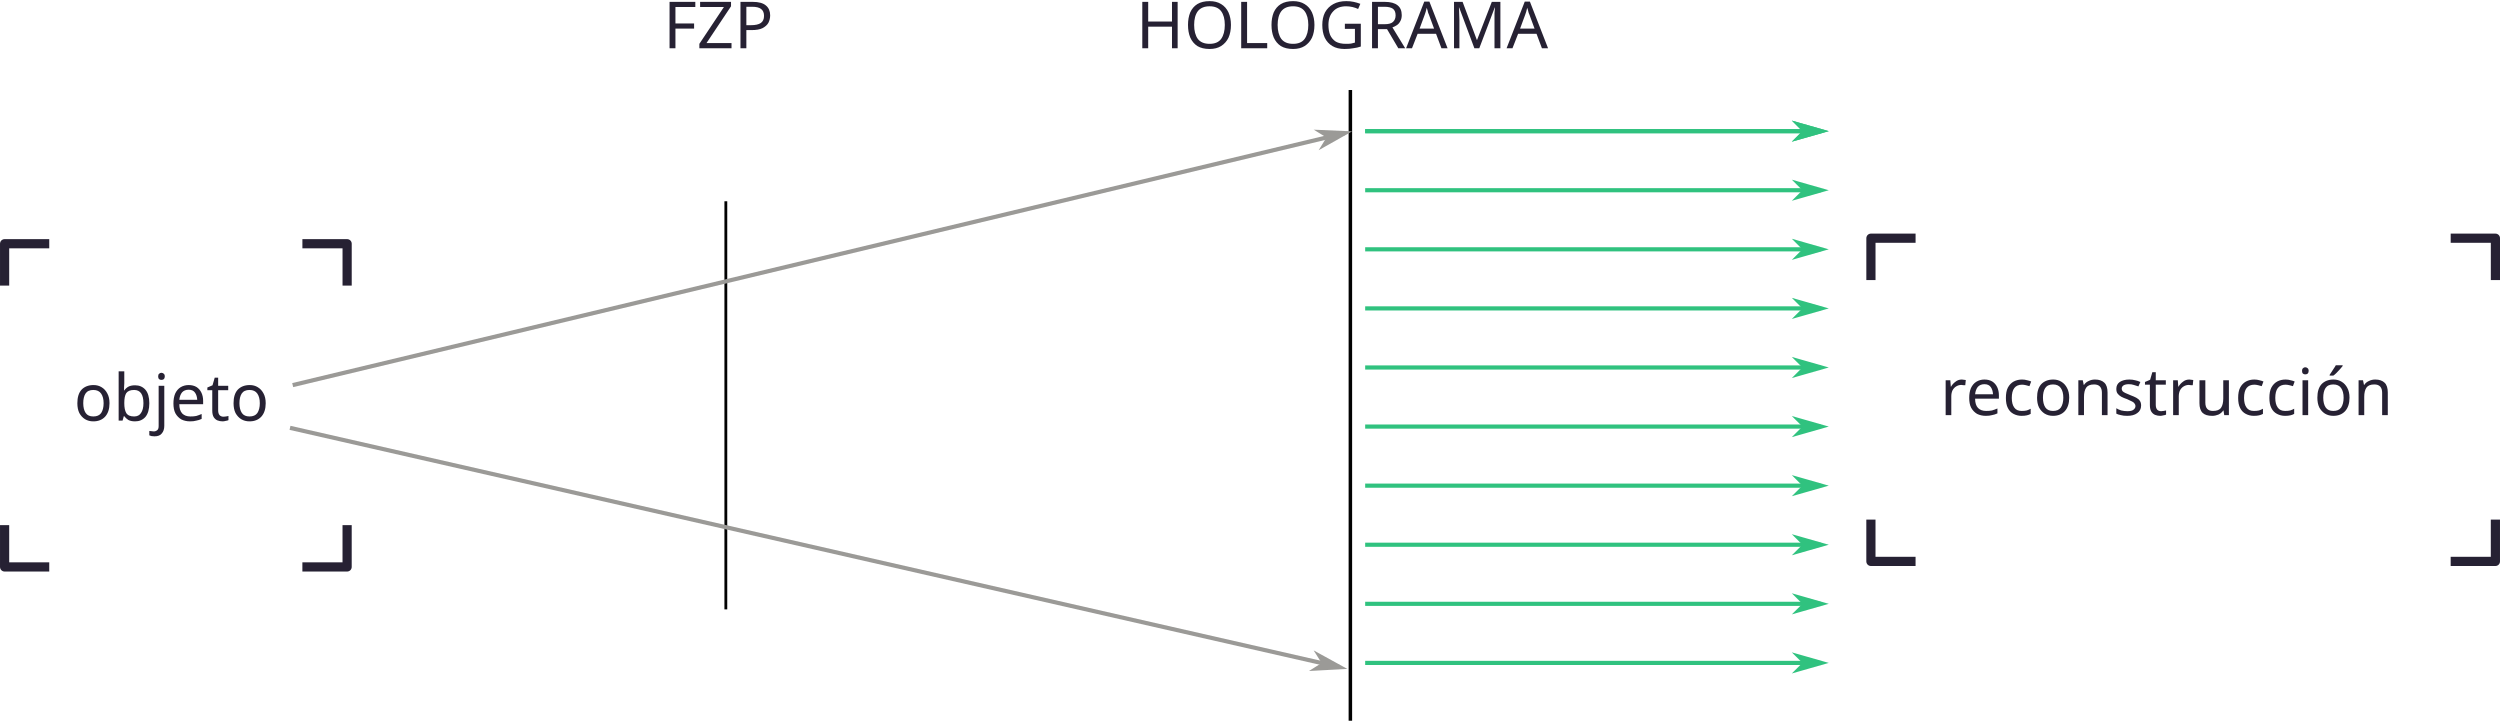
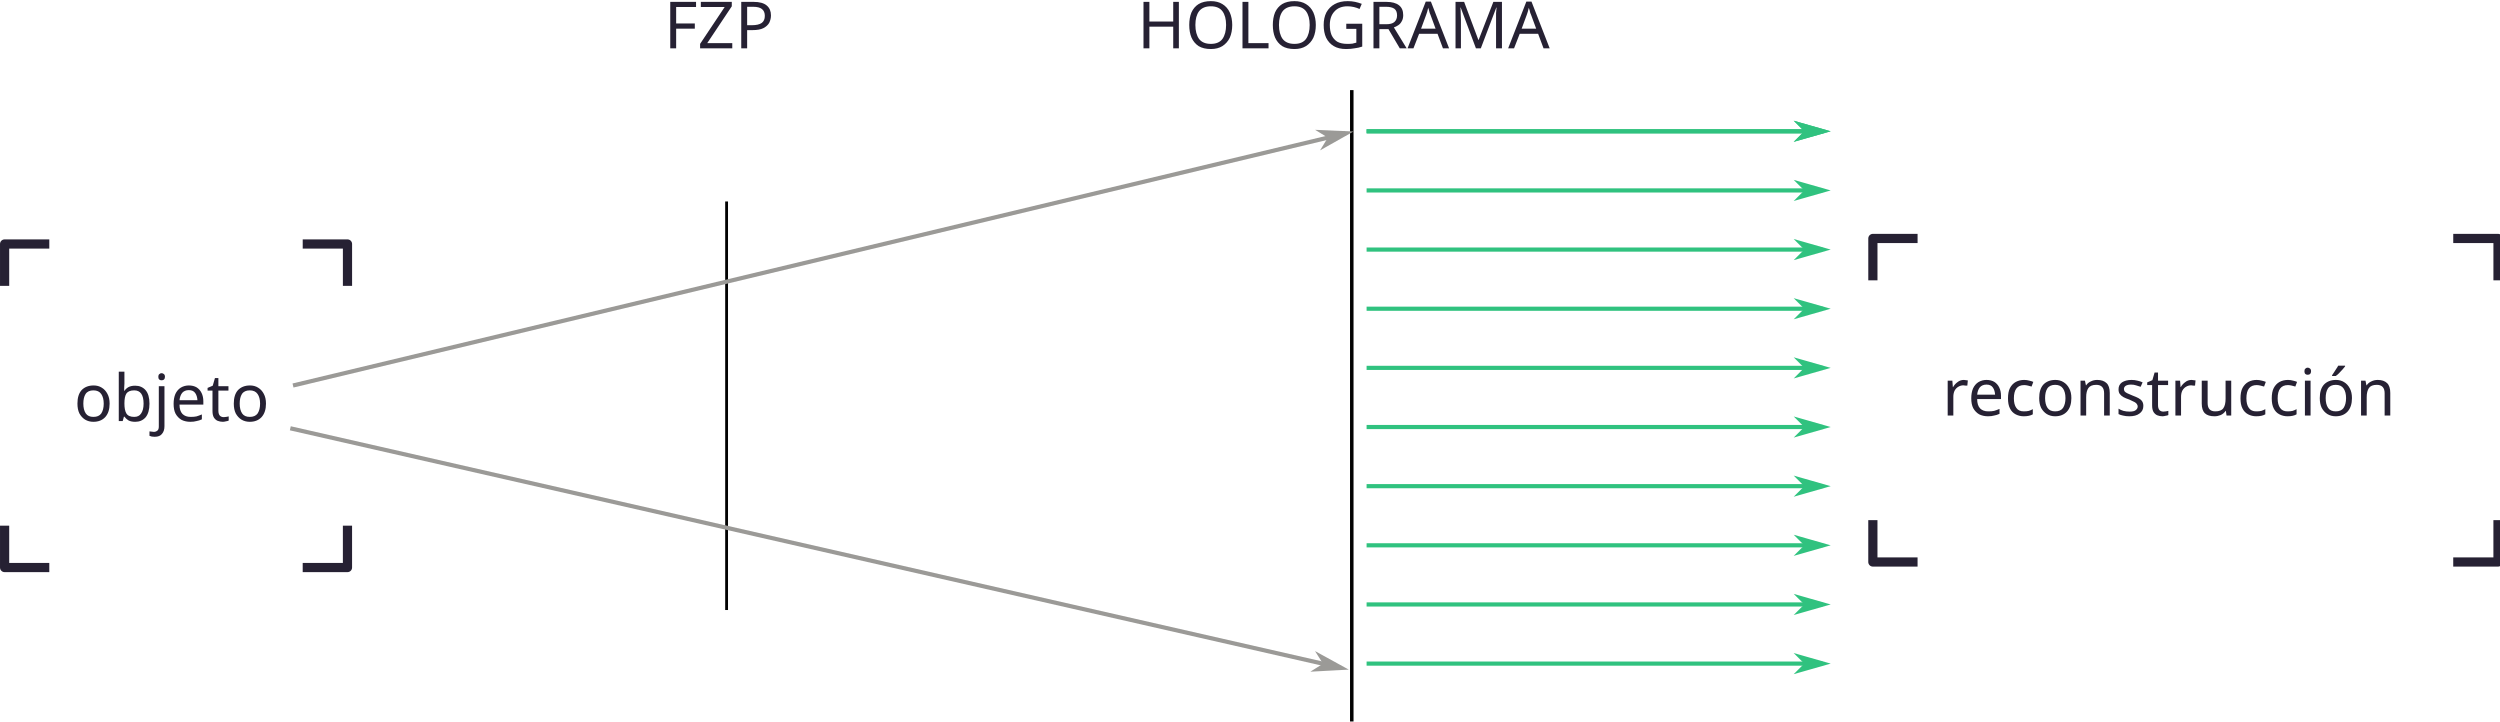
- <svg xmlns="http://www.w3.org/2000/svg" xmlns:xlink="http://www.w3.org/1999/xlink" width="159.184mm" height="45.891mm" viewBox="0 0 159.184 45.891" version="1.1" id="svg8">
+ <svg xmlns="http://www.w3.org/2000/svg" xmlns:xlink="http://www.w3.org/1999/xlink" width="159.018mm" height="45.891mm" viewBox="0 0 159.018 45.891" version="1.1" id="svg8">
  <defs id="defs2">
    <marker style="overflow:visible" id="marker93475" refX="0" refY="0" orient="auto">
      <path transform="matrix(-0.4,0,0,-0.4,-4,0)" style="fill:#2ec27e;fill-opacity:1;fill-rule:evenodd;stroke:#2ec27e;stroke-width:1pt;stroke-opacity:1" d="M 0,0 5,-5 -12.5,0 5,5 Z" id="path93473" />
    </marker>
    <marker orient="auto" refY="0" refX="0" id="Arrow1Mend" style="overflow:visible">
      <path id="path918" d="M 0,0 5,-5 -12.5,0 5,5 Z" style="fill:#9a9996;fill-opacity:1;fill-rule:evenodd;stroke:#9a9996;stroke-width:1pt;stroke-opacity:1" transform="matrix(-0.4,0,0,-0.4,-4,0)" />
    </marker>
    <marker orient="auto" refY="0" refX="0" id="marker1849" style="overflow:visible">
      <path id="path1847" d="M 0,0 5,-5 -12.5,0 5,5 Z" style="fill:#9a9996;fill-opacity:1;fill-rule:evenodd;stroke:#9a9996;stroke-width:1pt;stroke-opacity:1" transform="matrix(0.8,0,0,0.8,10,0)" />
    </marker>
    <marker orient="auto" refY="0" refX="0" id="marker1701" style="overflow:visible">
      <path id="path1699" d="M 0,0 5,-5 -12.5,0 5,5 Z" style="fill:#9a9996;fill-opacity:1;fill-rule:evenodd;stroke:#9a9996;stroke-width:1pt;stroke-opacity:1" transform="matrix(0.8,0,0,0.8,10,0)" />
    </marker>
    <marker orient="auto" refY="0" refX="0" id="marker1571" style="overflow:visible">
      <path id="path1569" d="M 0,0 5,-5 -12.5,0 5,5 Z" style="fill:#9a9996;fill-opacity:1;fill-rule:evenodd;stroke:#9a9996;stroke-width:1pt;stroke-opacity:1" transform="matrix(0.8,0,0,0.8,10,0)" />
    </marker>
    <marker orient="auto" refY="0" refX="0" id="marker1459" style="overflow:visible">
      <path id="path1457" d="M 0,0 5,-5 -12.5,0 5,5 Z" style="fill:#9a9996;fill-opacity:1;fill-rule:evenodd;stroke:#9a9996;stroke-width:1pt;stroke-opacity:1" transform="matrix(0.8,0,0,0.8,10,0)" />
    </marker>
    <marker orient="auto" refY="0" refX="0" id="marker1365" style="overflow:visible">
      <path id="path1363" d="M 0,0 5,-5 -12.5,0 5,5 Z" style="fill:#9a9996;fill-opacity:1;fill-rule:evenodd;stroke:#9a9996;stroke-width:1pt;stroke-opacity:1" transform="matrix(0.8,0,0,0.8,10,0)" />
    </marker>
    <marker orient="auto" refY="0" refX="0" id="marker1289" style="overflow:visible">
      <path id="path1287" d="M 0,0 5,-5 -12.5,0 5,5 Z" style="fill:#9a9996;fill-opacity:1;fill-rule:evenodd;stroke:#9a9996;stroke-width:1pt;stroke-opacity:1" transform="matrix(0.8,0,0,0.8,10,0)" />
    </marker>
    <marker orient="auto" refY="0" refX="0" id="marker1231" style="overflow:visible">
      <path id="path1229" d="M 0,0 5,-5 -12.5,0 5,5 Z" style="fill:#9a9996;fill-opacity:1;fill-rule:evenodd;stroke:#9a9996;stroke-width:1pt;stroke-opacity:1" transform="matrix(0.8,0,0,0.8,10,0)" />
    </marker>
    <marker orient="auto" refY="0" refX="0" id="Arrow1Lstart" style="overflow:visible">
      <path id="path909" d="M 0,0 5,-5 -12.5,0 5,5 Z" style="fill:#9a9996;fill-opacity:1;fill-rule:evenodd;stroke:#9a9996;stroke-width:1pt;stroke-opacity:1" transform="matrix(0.8,0,0,0.8,10,0)" />
    </marker>
    <marker orient="auto" refY="0" refX="0" id="Arrow1Lend" style="overflow:visible">
      <path id="path912" d="M 0,0 5,-5 -12.5,0 5,5 Z" style="fill:#9a9996;fill-opacity:1;fill-rule:evenodd;stroke:#9a9996;stroke-width:1pt;stroke-opacity:1" transform="matrix(-0.8,0,0,-0.8,-10,0)" />
    </marker>
    <marker orient="auto" refY="0" refX="0" id="Arrow1Mend-1" style="overflow:visible">
      <path id="path918-2" d="M 0,0 5,-5 -12.5,0 5,5 Z" style="fill:#9a9996;fill-opacity:1;fill-rule:evenodd;stroke:#9a9996;stroke-width:1pt;stroke-opacity:1" transform="matrix(-0.4,0,0,-0.4,-4,0)" />
    </marker>
    <marker orient="auto" refY="0" refX="0" id="marker4500-0" style="overflow:visible">
      <path id="path4498-9" d="M 0,0 5,-5 -12.5,0 5,5 Z" style="fill:#2ec27e;fill-opacity:1;fill-rule:evenodd;stroke:#2ec27e;stroke-width:1pt;stroke-opacity:1" transform="matrix(-0.4,0,0,-0.4,-4,0)" />
    </marker>
  </defs>
  <g id="layer1" style="opacity:0.99" transform="translate(-23.99212,-104.0997)">
    <path style="fill:none;fill-opacity:1;stroke:#241f31;stroke-width:0.585;stroke-linejoin:round;stroke-miterlimit:4;stroke-dasharray:none;stroke-dashoffset:0;stroke-opacity:1;paint-order:normal" d="m 27.128,119.619 h -2.843 v 2.664 m 21.81,0 v -2.664 h -2.848 m -18.962,17.916 v 2.664 h 2.843 m 16.118,0 h 2.848 v -2.664" id="rect815" />
    <text xml:space="preserve" style="font-style:normal;font-weight:normal;font-size:4.139px;line-height:1.25;font-family:sans-serif;letter-spacing:0px;word-spacing:0px;fill:#241f31;fill-opacity:1;stroke:none;stroke-width:0.103" x="28.684" y="130.882" id="text838">
      <tspan id="tspan836" x="28.684" y="130.882" style="font-style:normal;font-variant:normal;font-weight:normal;font-stretch:normal;font-family:sans;-inkscape-font-specification:sans;fill:#241f31;stroke-width:0.103">objeto</tspan>
    </text>
    <g id="g884">
      <path id="path840" d="m 70.209,116.915 v 25.986" style="fill:none;stroke:#000000;stroke-width:0.18px;stroke-linecap:butt;stroke-linejoin:miter;stroke-opacity:1" />
      <text id="text838-6" y="107.169" x="66.218" style="font-style:normal;font-weight:normal;font-size:4.139px;line-height:1.25;font-family:sans-serif;letter-spacing:0px;word-spacing:0px;fill:#241f31;fill-opacity:1;stroke:none;stroke-width:0.103" xml:space="preserve">
        <tspan style="font-style:normal;font-variant:normal;font-weight:normal;font-stretch:normal;font-family:sans;-inkscape-font-specification:sans;fill:#241f31;stroke-width:0.103" y="107.169" x="66.218" id="tspan836-7">FZP</tspan>
      </text>
    </g>
    <path style="fill:none;stroke:#000000;stroke-width:0.223px;stroke-linecap:butt;stroke-linejoin:miter;stroke-opacity:1" d="m 109.975,109.831 v 40.16" id="path840-5" />
    <text xml:space="preserve" style="font-style:normal;font-weight:normal;font-size:4.139px;line-height:1.25;font-family:sans-serif;letter-spacing:0px;word-spacing:0px;fill:#241f31;fill-opacity:1;stroke:none;stroke-width:0.103" x="96.32" y="107.172" id="text838-6-3">
      <tspan id="tspan836-7-5" x="96.32" y="107.172" style="font-style:normal;font-variant:normal;font-weight:normal;font-stretch:normal;font-family:sans;-inkscape-font-specification:sans;fill:#241f31;stroke-width:0.103">HOLOGRAMA</tspan>
    </text>
    <path style="fill:none;fill-opacity:1;stroke:#241f31;stroke-width:0.585;stroke-linejoin:round;stroke-miterlimit:4;stroke-dasharray:none;stroke-dashoffset:0;stroke-opacity:1;paint-order:normal" d="m 145.964,119.267 h -2.843 v 2.664 m 39.763,0 v -2.664 h -2.848 m -36.916,17.916 v 2.664 h 2.843 m 34.072,0 h 2.848 v -2.664" id="rect815-6" />
    <text xml:space="preserve" style="font-style:normal;font-weight:normal;font-size:4.139px;line-height:1.25;font-family:sans-serif;letter-spacing:0px;word-spacing:0px;fill:#241f31;fill-opacity:1;stroke:none;stroke-width:0.103" x="147.52" y="130.53" id="text838-2">
      <tspan id="tspan836-9" x="147.52" y="130.53" style="font-style:normal;font-variant:normal;font-weight:normal;font-stretch:normal;font-family:sans;-inkscape-font-specification:sans;fill:#241f31;stroke-width:0.103">reconstrucción</tspan>
    </text>
    <path style="fill:#9a9996;stroke:#9a9996;stroke-width:0.265px;stroke-linecap:butt;stroke-linejoin:miter;stroke-opacity:1;marker-end:url(#Arrow1Mend)" d="M 42.629,128.62 109.581,112.584" id="path907" />
    <path style="fill:#9a9996;stroke:#9a9996;stroke-width:0.265px;stroke-linecap:butt;stroke-linejoin:miter;stroke-opacity:1;marker-end:url(#Arrow1Mend-1)" d="m 42.458,131.342 66.817,15.234" id="path907-7" />
    <g id="g93494" transform="translate(0,-6.414469)">
      <path id="path4496" d="M 110.917,118.865 H 139.916" style="fill:none;stroke:#2ec27e;stroke-width:0.265px;stroke-linecap:butt;stroke-linejoin:miter;stroke-opacity:1;marker-end:url(#marker93475)" />
      <use id="use87669" xlink:href="#path4496" y="0" x="0" width="100%" height="100%" />
      <use id="use87671" transform="translate(0,3.762132)" xlink:href="#path4496" y="0" x="0" width="100%" height="100%" />
      <use id="use87673" transform="translate(0,7.524264)" xlink:href="#path4496" y="0" x="0" width="100%" height="100%" />
      <use id="use87675" transform="translate(0,11.2864)" xlink:href="#path4496" y="0" x="0" width="100%" height="100%" />
      <use id="use87677" transform="translate(0,15.04853)" xlink:href="#path4496" y="0" x="0" width="100%" height="100%" />
      <use id="use87679" transform="translate(0,18.81066)" xlink:href="#path4496" y="0" x="0" width="100%" height="100%" />
      <use id="use87681" transform="translate(0,22.57279)" xlink:href="#path4496" y="0" x="0" width="100%" height="100%" />
      <use id="use87683" transform="translate(0,26.33492)" xlink:href="#path4496" y="0" x="0" width="100%" height="100%" />
      <use id="use87685" transform="translate(0,30.09706)" xlink:href="#path4496" y="0" x="0" width="100%" height="100%" />
      <use id="use87687" transform="translate(0,33.85919)" xlink:href="#path4496" y="0" x="0" width="100%" height="100%" />
    </g>
  </g>
</svg>
